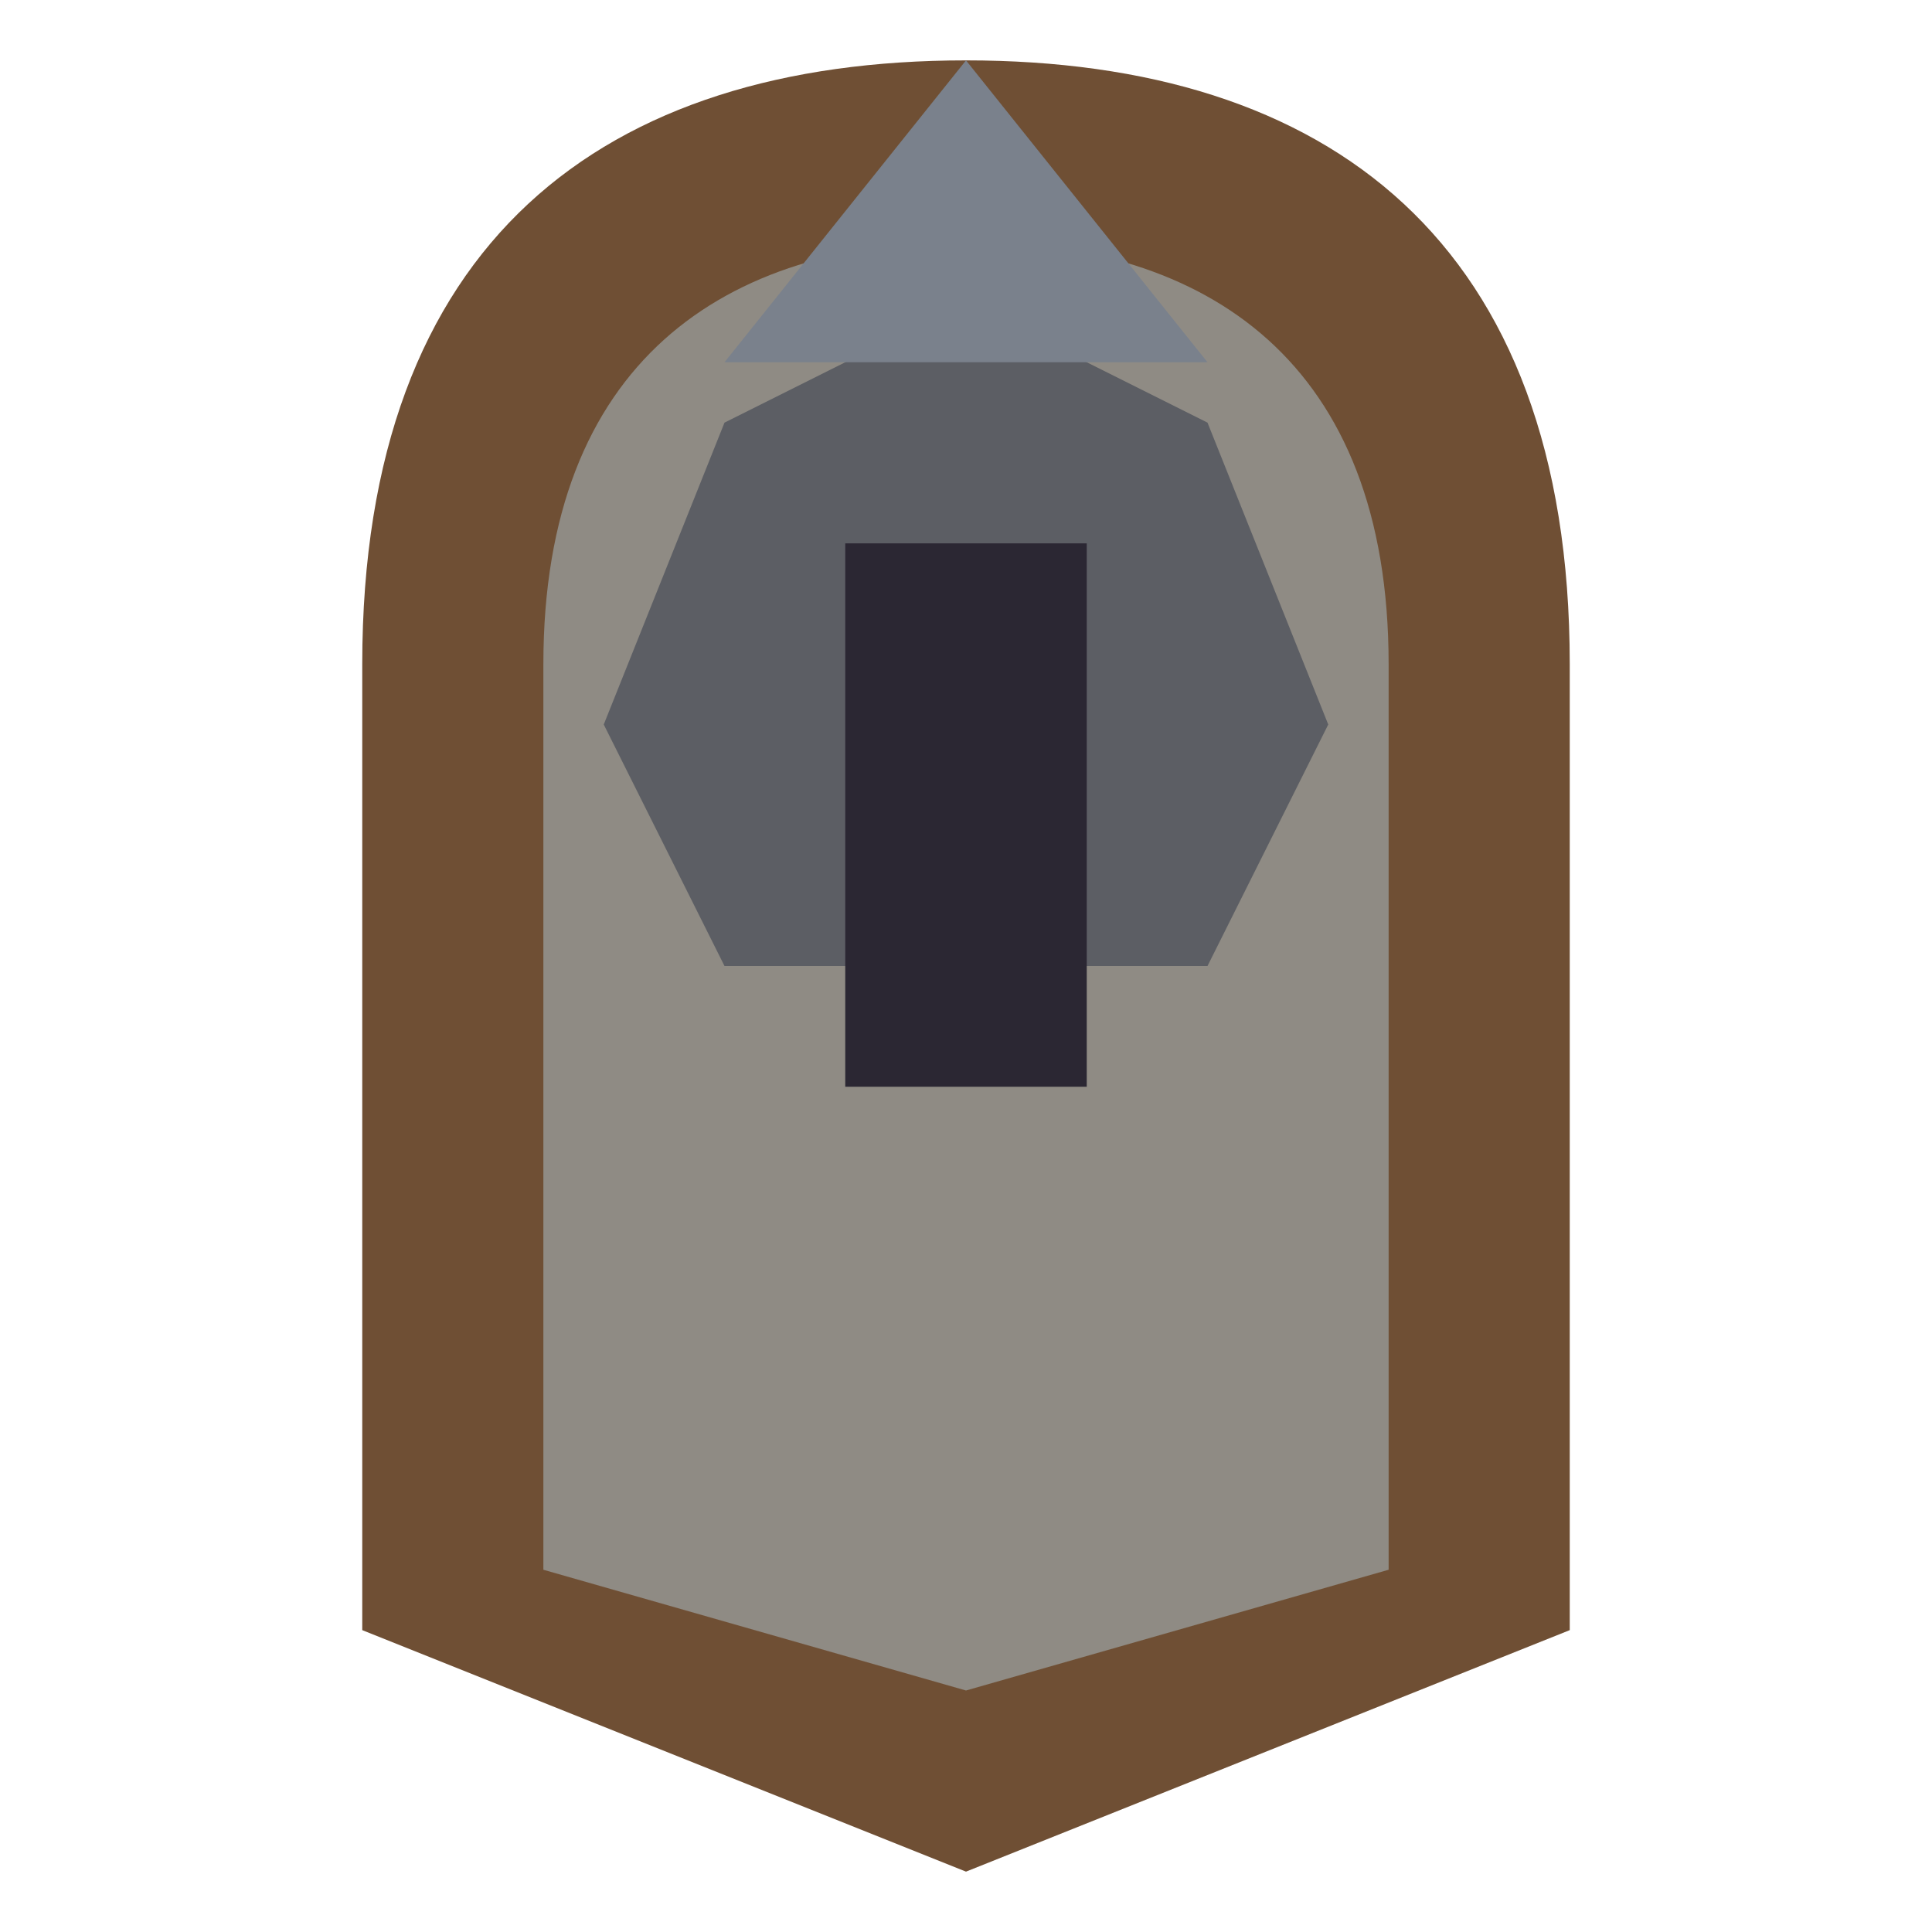
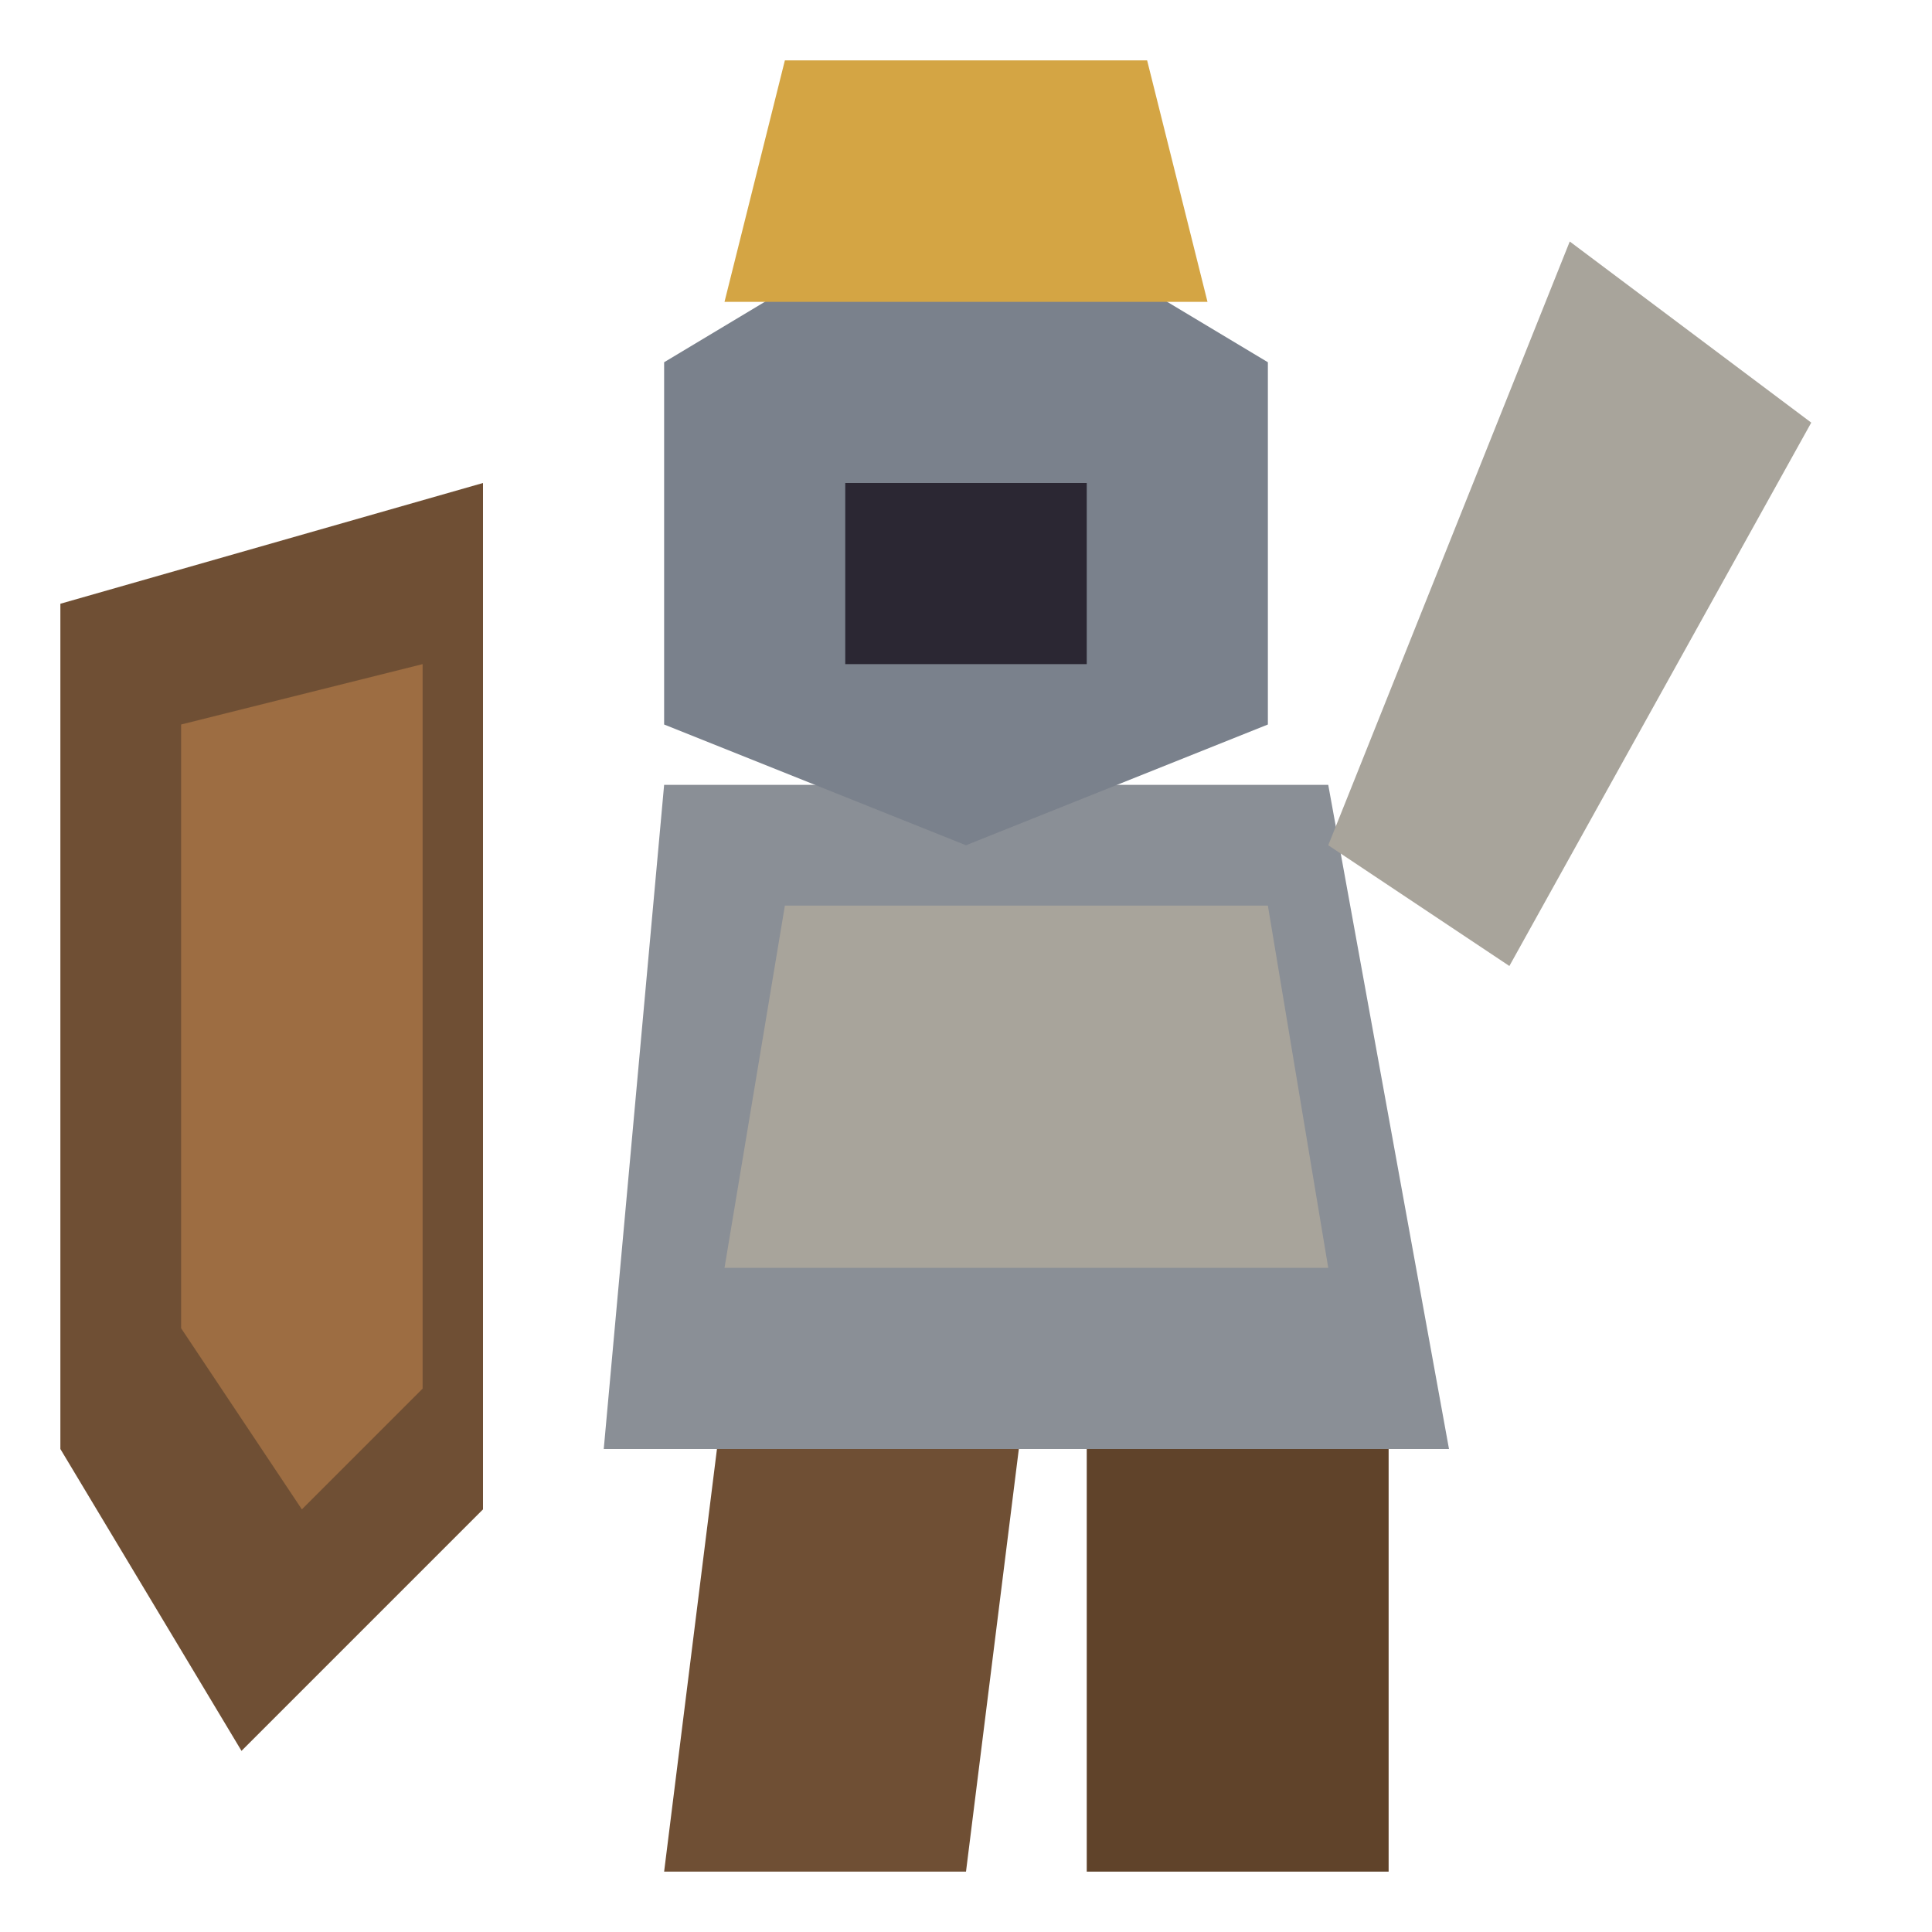
<svg xmlns="http://www.w3.org/2000/svg" width="32" height="32" viewBox="0 0 32 32">
-   <path d="M6 11C6 4 10 1 16 1S26 4 26 11V27L16 31 6 27Z" fill="#6f4f34" />
-   <path d="M9 11C9 6 12 4 16 4S23 6 23 11V26L16 28 9 26Z" fill="#8f8b84" />
-   <polygon points="10,12 12,7 16,5 20,7 22,12 20,16 12,16" fill="#5c5e64" />
-   <rect x="14" y="9" width="4" height="9" fill="#2b2733" />
-   <polygon points="12,6 16,1 20,6" fill="#7a818c" />
+   <polygon points="12,23 17,23 16,31 11,31" fill="#6f4f34" />
+   <polygon points="18,23 23,23 23,31 18,31" fill="#60432a" />
+   <polygon points="11,13 22,13 24,24 10,24" fill="#8a8f96" />
+   <polygon points="13,15 21,15 22,21 12,21" fill="#a8a49b" />
+   <polygon points="11,6 16,3 21,6 21,12 16,14 11,12" fill="#7a818c" />
+   <rect x="14" y="8" width="4" height="3" fill="#2b2733" />
+   <polygon points="13,1 19,1 20,5 12,5" fill="#d4a544" />
+   <polygon points="1,10 8,8 8,25 4,29 1,24" fill="#6f4f34" />
+   <polygon points="3,12 7,11 7,23 5,25 3,22" fill="#9d6d42" />
+   <polygon points="26,4 30,7 25,16 22,14" fill="#a8a49b" />
</svg>
